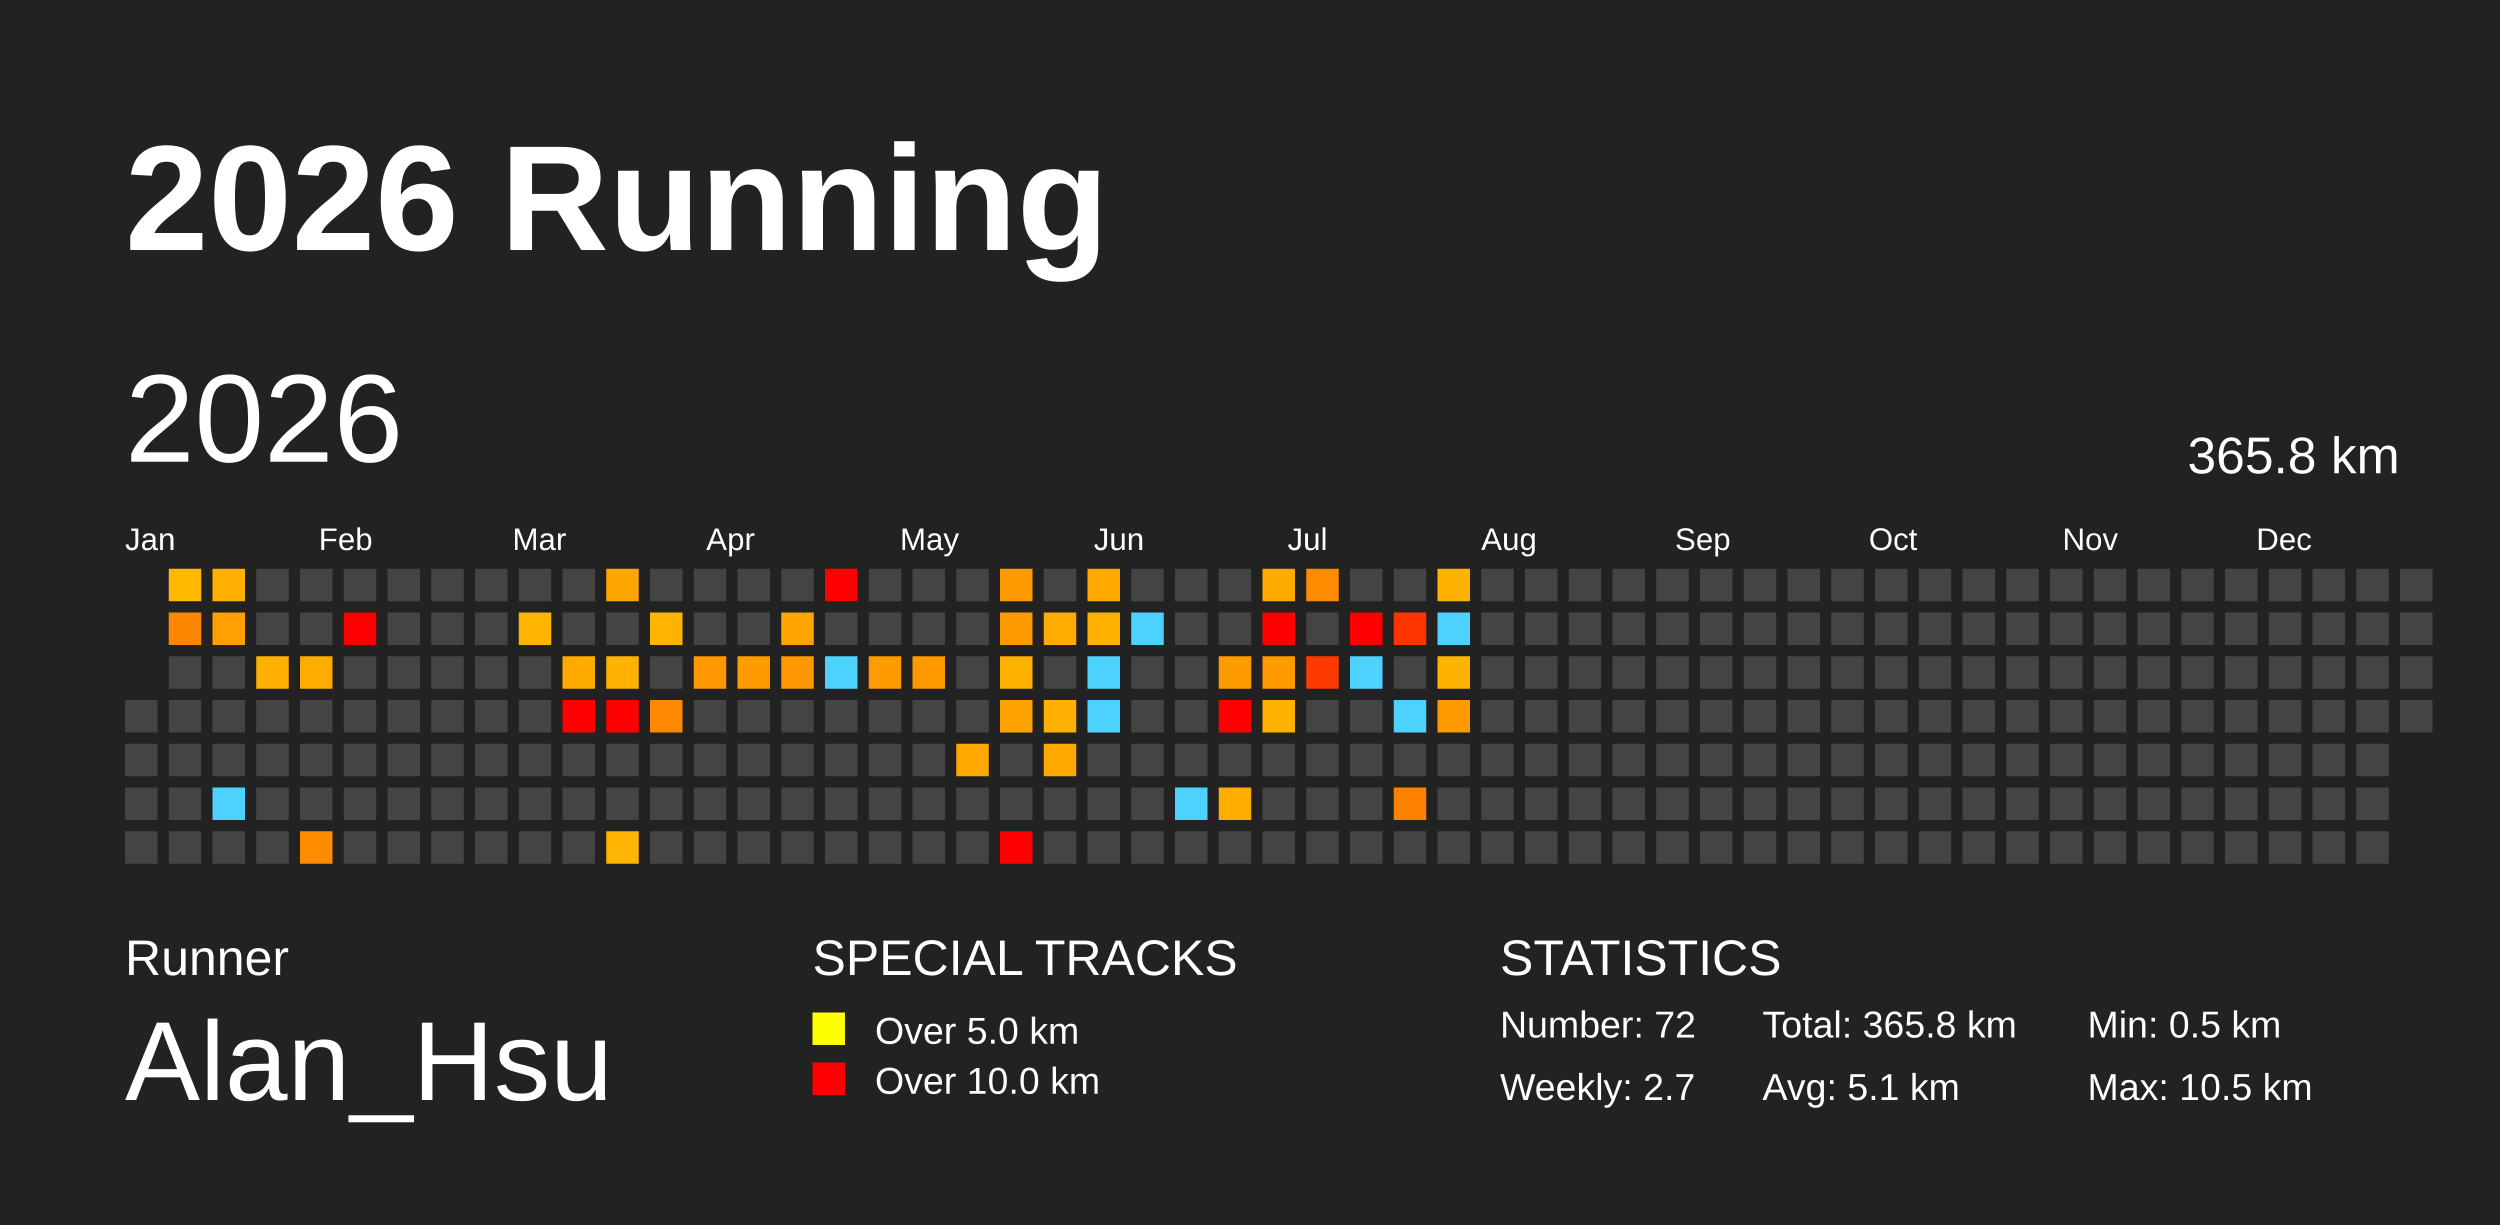
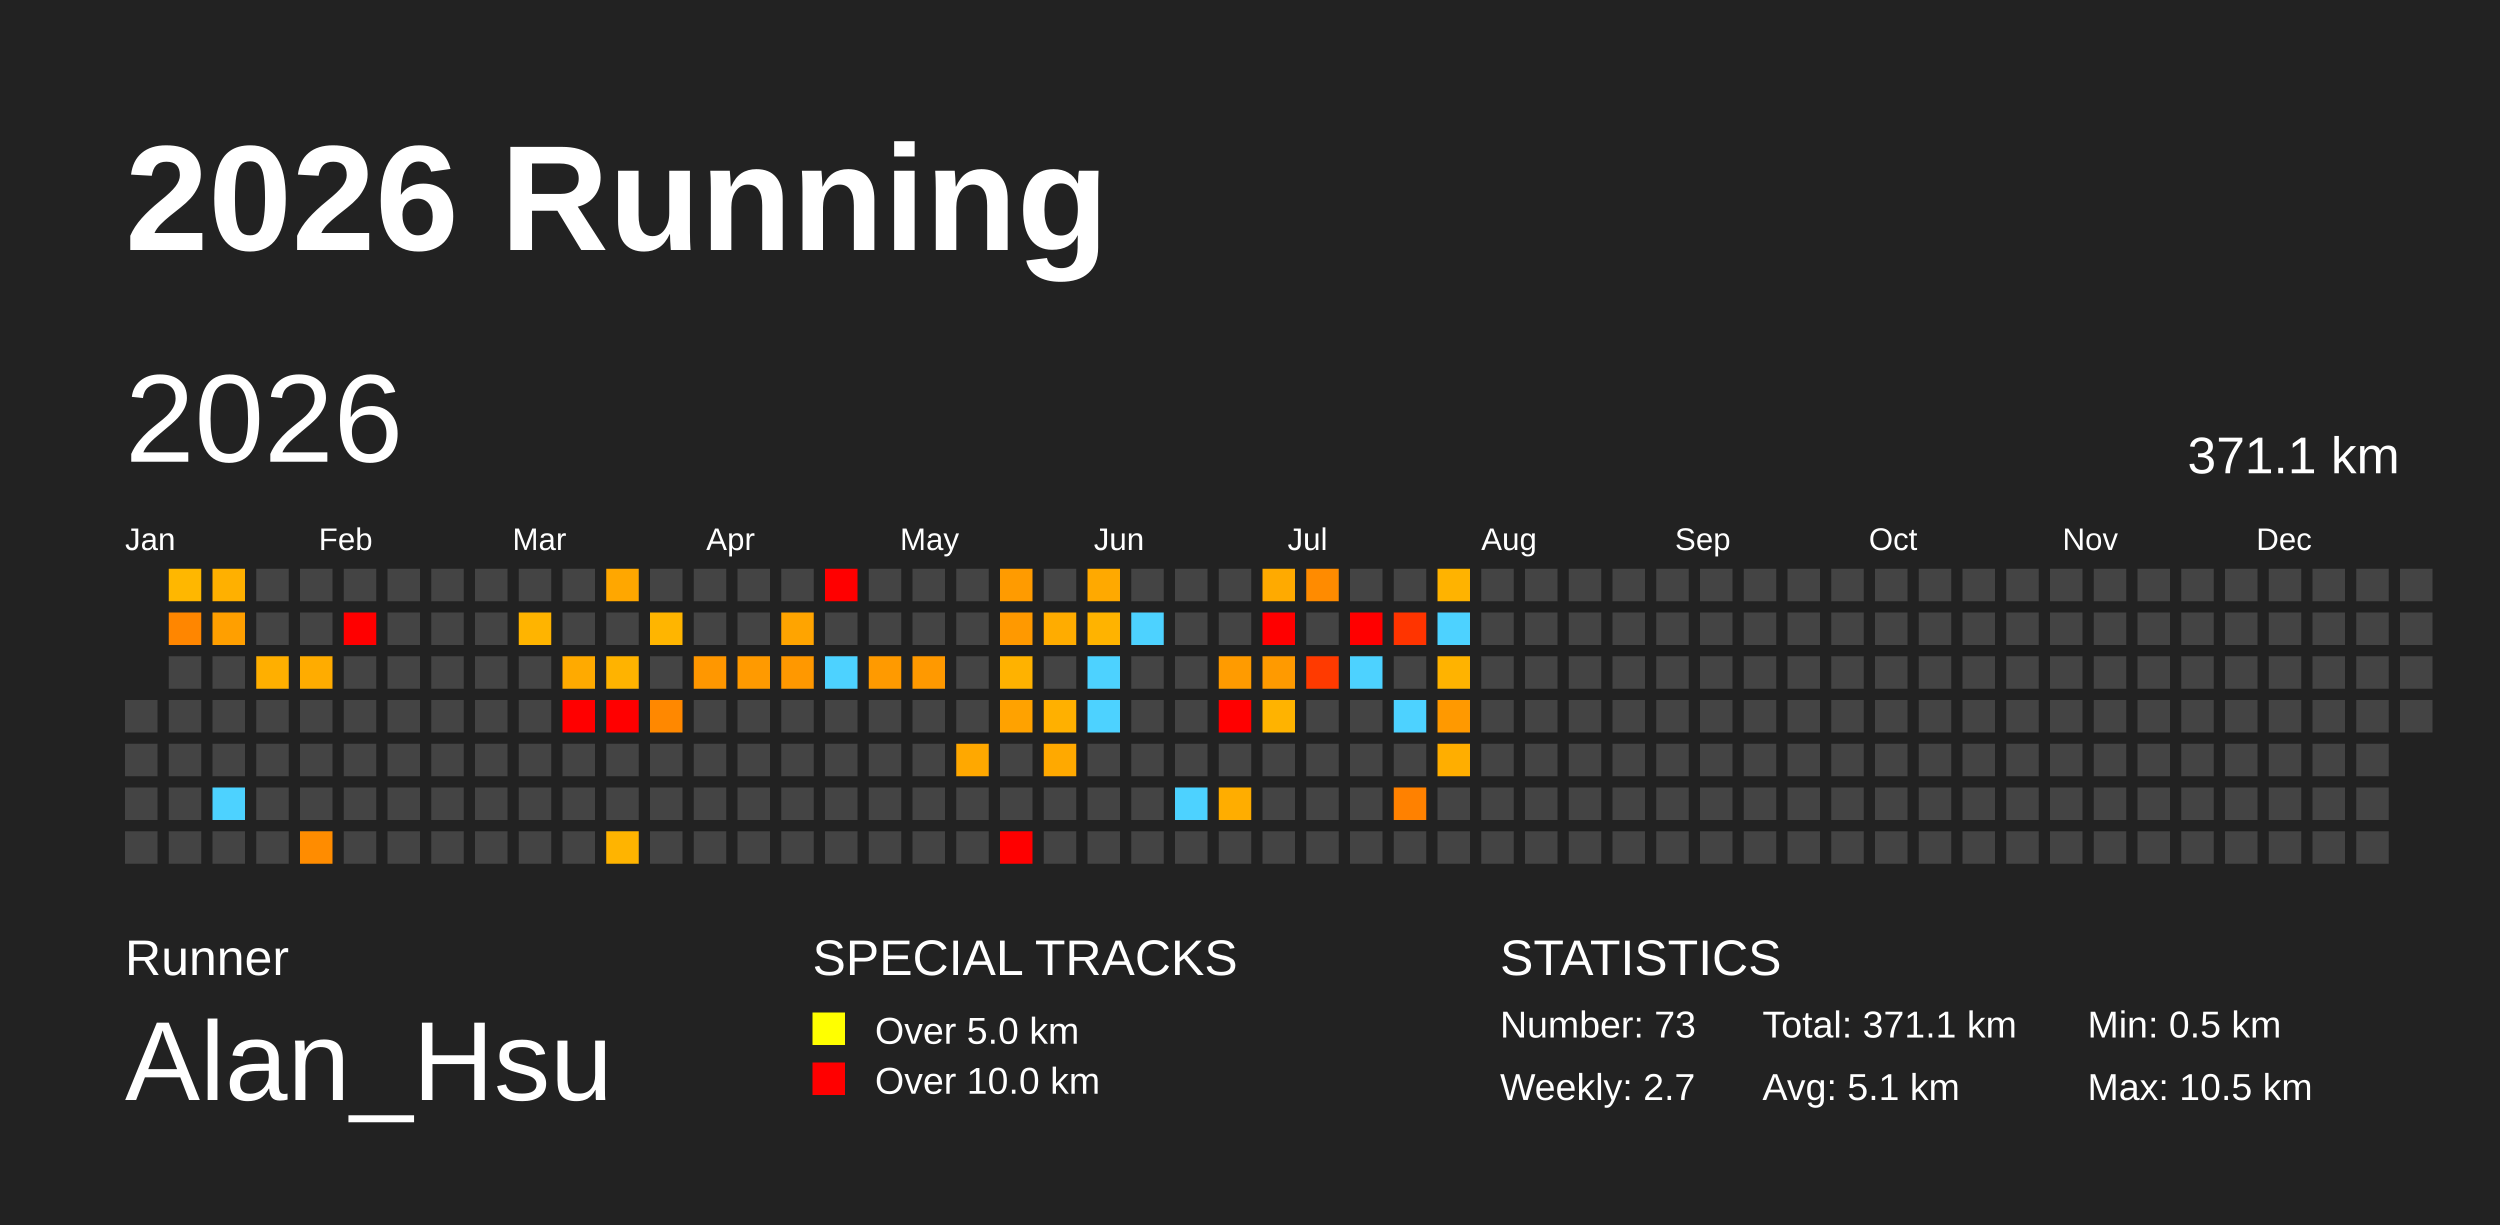
<svg xmlns="http://www.w3.org/2000/svg" baseProfile="full" height="98mm" version="1.1" viewBox="0,0,200,98" width="200mm">
  <defs />
  <rect fill="#222222" height="98" width="200" x="0" y="0" />
  <text fill="#FFFFFF" style="font-size:12px; font-family:Arial; font-weight:bold;" x="10" y="20">2026 Running</text>
  <text fill="#FFFFFF" style="font-size:4px; font-family:Arial" x="10" y="78">Runner</text>
  <text fill="#FFFFFF" style="font-size:9px; font-family:Arial" x="10" y="88">Alan_Hsu</text>
  <text fill="#FFFFFF" style="font-size:4px; font-family:Arial" x="65" y="78">SPECIAL TRACKS</text>
  <rect fill="yellow" height="2.6" width="2.6" x="65" y="81" />
  <text fill="#FFFFFF" style="font-size:3px; font-family:Arial" x="70" y="83.5">Over 5.0 km</text>
  <rect fill="red" height="2.6" width="2.6" x="65" y="85" />
  <text fill="#FFFFFF" style="font-size:3px; font-family:Arial" x="70" y="87.5">Over 10.0 km</text>
  <text fill="#FFFFFF" style="font-size:4px; font-family:Arial" x="120" y="78">STATISTICS</text>
-   <text fill="#FFFFFF" style="font-size:3px; font-family:Arial" x="120" y="83">Number: 72</text>
+   <text fill="#FFFFFF" style="font-size:3px; font-family:Arial" x="120" y="83">Number: 73</text>
  <text fill="#FFFFFF" style="font-size:3px; font-family:Arial" x="120" y="88">Weekly: 2.7</text>
-   <text fill="#FFFFFF" style="font-size:3px; font-family:Arial" x="141" y="83">Total: 365.8 km</text>
+   <text fill="#FFFFFF" style="font-size:3px; font-family:Arial" x="141" y="83">Total: 371.1 km</text>
  <text fill="#FFFFFF" style="font-size:3px; font-family:Arial" x="141" y="88">Avg: 5.1 km</text>
  <text fill="#FFFFFF" style="font-size:3px; font-family:Arial" x="167" y="83">Min: 0.5 km</text>
  <text fill="#FFFFFF" style="font-size:3px; font-family:Arial" x="167" y="88">Max: 10.5 km</text>
  <text dominant-baseline="hanging" fill="#FFFFFF" style="font-size:10.0px; font-family:Arial;" x="10" y="30">2026</text>
-   <text dominant-baseline="hanging" fill="#FFFFFF" style="font-size:4.125px; font-family:Arial;" x="175" y="35">365.8 km</text>
+   <text dominant-baseline="hanging" fill="#FFFFFF" style="font-size:4.125px; font-family:Arial;" x="175" y="35">371.1 km</text>
  <text fill="#FFFFFF" style="font-size:2.5px; font-family:Arial" x="10.0" y="44">Jan</text>
  <text fill="#FFFFFF" style="font-size:2.5px; font-family:Arial" x="25.5" y="44">Feb</text>
  <text fill="#FFFFFF" style="font-size:2.5px; font-family:Arial" x="41.0" y="44">Mar</text>
  <text fill="#FFFFFF" style="font-size:2.5px; font-family:Arial" x="56.5" y="44">Apr</text>
  <text fill="#FFFFFF" style="font-size:2.5px; font-family:Arial" x="72.0" y="44">May</text>
  <text fill="#FFFFFF" style="font-size:2.5px; font-family:Arial" x="87.5" y="44">Jun</text>
  <text fill="#FFFFFF" style="font-size:2.5px; font-family:Arial" x="103.0" y="44">Jul</text>
  <text fill="#FFFFFF" style="font-size:2.5px; font-family:Arial" x="118.5" y="44">Aug</text>
  <text fill="#FFFFFF" style="font-size:2.5px; font-family:Arial" x="134.0" y="44">Sep</text>
  <text fill="#FFFFFF" style="font-size:2.5px; font-family:Arial" x="149.5" y="44">Oct</text>
  <text fill="#FFFFFF" style="font-size:2.5px; font-family:Arial" x="165.0" y="44">Nov</text>
  <text fill="#FFFFFF" style="font-size:2.5px; font-family:Arial" x="180.5" y="44">Dec</text>
  <rect fill="#444444" height="2.6" width="2.6" x="10.0" y="56.0" />
  <rect fill="#444444" height="2.6" width="2.6" x="10.0" y="59.5" />
  <rect fill="#444444" height="2.6" width="2.6" x="10.0" y="63.0" />
  <rect fill="#444444" height="2.6" width="2.6" x="10.0" y="66.5" />
  <rect fill="#ffb700" height="2.6" width="2.6" x="13.5" y="45.5" />
  <rect fill="#ff8600" height="2.6" width="2.6" x="13.5" y="49.0" />
  <rect fill="#444444" height="2.6" width="2.6" x="13.5" y="52.5" />
  <rect fill="#444444" height="2.6" width="2.6" x="13.5" y="56.0" />
  <rect fill="#444444" height="2.6" width="2.6" x="13.5" y="59.5" />
  <rect fill="#444444" height="2.6" width="2.6" x="13.5" y="63.0" />
  <rect fill="#444444" height="2.6" width="2.6" x="13.5" y="66.5" />
  <rect fill="#ffb000" height="2.6" width="2.6" x="17.0" y="45.5" />
  <rect fill="#ff9f00" height="2.6" width="2.6" x="17.0" y="49.0" />
  <rect fill="#444444" height="2.6" width="2.6" x="17.0" y="52.5" />
  <rect fill="#444444" height="2.6" width="2.6" x="17.0" y="56.0" />
  <rect fill="#444444" height="2.6" width="2.6" x="17.0" y="59.5" />
  <rect fill="#4dd2ff" height="2.6" width="2.6" x="17.0" y="63.0" />
  <rect fill="#444444" height="2.6" width="2.6" x="17.0" y="66.5" />
  <rect fill="#444444" height="2.6" width="2.6" x="20.5" y="45.5" />
  <rect fill="#444444" height="2.6" width="2.6" x="20.5" y="49.0" />
  <rect fill="#ffaf00" height="2.6" width="2.6" x="20.5" y="52.5" />
  <rect fill="#444444" height="2.6" width="2.6" x="20.5" y="56.0" />
  <rect fill="#444444" height="2.6" width="2.6" x="20.5" y="59.5" />
  <rect fill="#444444" height="2.6" width="2.6" x="20.5" y="63.0" />
  <rect fill="#444444" height="2.6" width="2.6" x="20.5" y="66.5" />
  <rect fill="#444444" height="2.6" width="2.6" x="24.0" y="45.5" />
  <rect fill="#444444" height="2.6" width="2.6" x="24.0" y="49.0" />
  <rect fill="#ffac00" height="2.6" width="2.6" x="24.0" y="52.5" />
  <rect fill="#444444" height="2.6" width="2.6" x="24.0" y="56.0" />
  <rect fill="#444444" height="2.6" width="2.6" x="24.0" y="59.5" />
  <rect fill="#444444" height="2.6" width="2.6" x="24.0" y="63.0" />
  <rect fill="#ff8c00" height="2.6" width="2.6" x="24.0" y="66.5" />
  <rect fill="#444444" height="2.6" width="2.6" x="27.5" y="45.5" />
  <rect fill="red" height="2.6" width="2.6" x="27.5" y="49.0" />
  <rect fill="#444444" height="2.6" width="2.6" x="27.5" y="52.5" />
  <rect fill="#444444" height="2.6" width="2.6" x="27.5" y="56.0" />
  <rect fill="#444444" height="2.6" width="2.6" x="27.5" y="59.5" />
  <rect fill="#444444" height="2.6" width="2.6" x="27.5" y="63.0" />
  <rect fill="#444444" height="2.6" width="2.6" x="27.5" y="66.5" />
  <rect fill="#444444" height="2.6" width="2.6" x="31.0" y="45.5" />
  <rect fill="#444444" height="2.6" width="2.6" x="31.0" y="49.0" />
  <rect fill="#444444" height="2.6" width="2.6" x="31.0" y="52.5" />
  <rect fill="#444444" height="2.6" width="2.6" x="31.0" y="56.0" />
  <rect fill="#444444" height="2.6" width="2.6" x="31.0" y="59.5" />
  <rect fill="#444444" height="2.6" width="2.6" x="31.0" y="63.0" />
  <rect fill="#444444" height="2.6" width="2.6" x="31.0" y="66.5" />
  <rect fill="#444444" height="2.6" width="2.6" x="34.5" y="45.5" />
  <rect fill="#444444" height="2.6" width="2.6" x="34.5" y="49.0" />
  <rect fill="#444444" height="2.6" width="2.6" x="34.5" y="52.5" />
  <rect fill="#444444" height="2.6" width="2.6" x="34.5" y="56.0" />
  <rect fill="#444444" height="2.6" width="2.6" x="34.5" y="59.5" />
  <rect fill="#444444" height="2.6" width="2.6" x="34.5" y="63.0" />
  <rect fill="#444444" height="2.6" width="2.6" x="34.5" y="66.5" />
  <rect fill="#444444" height="2.6" width="2.6" x="38.0" y="45.5" />
  <rect fill="#444444" height="2.6" width="2.6" x="38.0" y="49.0" />
  <rect fill="#444444" height="2.6" width="2.6" x="38.0" y="52.5" />
  <rect fill="#444444" height="2.6" width="2.6" x="38.0" y="56.0" />
  <rect fill="#444444" height="2.6" width="2.6" x="38.0" y="59.5" />
  <rect fill="#444444" height="2.6" width="2.6" x="38.0" y="63.0" />
  <rect fill="#444444" height="2.6" width="2.6" x="38.0" y="66.5" />
  <rect fill="#444444" height="2.6" width="2.6" x="41.5" y="45.5" />
  <rect fill="#ffb400" height="2.6" width="2.6" x="41.5" y="49.0" />
  <rect fill="#444444" height="2.6" width="2.6" x="41.5" y="52.5" />
  <rect fill="#444444" height="2.6" width="2.6" x="41.5" y="56.0" />
  <rect fill="#444444" height="2.6" width="2.6" x="41.5" y="59.5" />
  <rect fill="#444444" height="2.6" width="2.6" x="41.5" y="63.0" />
  <rect fill="#444444" height="2.6" width="2.6" x="41.5" y="66.5" />
  <rect fill="#444444" height="2.6" width="2.6" x="45.0" y="45.5" />
  <rect fill="#444444" height="2.6" width="2.6" x="45.0" y="49.0" />
  <rect fill="#ffaa00" height="2.6" width="2.6" x="45.0" y="52.5" />
  <rect fill="red" height="2.6" width="2.6" x="45.0" y="56.0" />
  <rect fill="#444444" height="2.6" width="2.6" x="45.0" y="59.5" />
  <rect fill="#444444" height="2.6" width="2.6" x="45.0" y="63.0" />
  <rect fill="#444444" height="2.6" width="2.6" x="45.0" y="66.5" />
  <rect fill="#ffa700" height="2.6" width="2.6" x="48.5" y="45.5" />
  <rect fill="#444444" height="2.6" width="2.6" x="48.5" y="49.0" />
  <rect fill="#ffb300" height="2.6" width="2.6" x="48.5" y="52.5" />
  <rect fill="red" height="2.6" width="2.6" x="48.5" y="56.0" />
  <rect fill="#444444" height="2.6" width="2.6" x="48.5" y="59.5" />
  <rect fill="#444444" height="2.6" width="2.6" x="48.5" y="63.0" />
  <rect fill="#ffb400" height="2.6" width="2.6" x="48.5" y="66.5" />
  <rect fill="#444444" height="2.6" width="2.6" x="52.0" y="45.5" />
  <rect fill="#ffb500" height="2.6" width="2.6" x="52.0" y="49.0" />
  <rect fill="#444444" height="2.6" width="2.6" x="52.0" y="52.5" />
  <rect fill="#ff8800" height="2.6" width="2.6" x="52.0" y="56.0" />
  <rect fill="#444444" height="2.6" width="2.6" x="52.0" y="59.5" />
  <rect fill="#444444" height="2.6" width="2.6" x="52.0" y="63.0" />
  <rect fill="#444444" height="2.6" width="2.6" x="52.0" y="66.5" />
  <rect fill="#444444" height="2.6" width="2.6" x="55.5" y="45.5" />
  <rect fill="#444444" height="2.6" width="2.6" x="55.5" y="49.0" />
  <rect fill="#ff9700" height="2.6" width="2.6" x="55.5" y="52.5" />
  <rect fill="#444444" height="2.6" width="2.6" x="55.5" y="56.0" />
  <rect fill="#444444" height="2.6" width="2.6" x="55.5" y="59.5" />
  <rect fill="#444444" height="2.6" width="2.6" x="55.5" y="63.0" />
  <rect fill="#444444" height="2.6" width="2.6" x="55.5" y="66.5" />
  <rect fill="#444444" height="2.6" width="2.6" x="59.0" y="45.5" />
  <rect fill="#444444" height="2.6" width="2.6" x="59.0" y="49.0" />
  <rect fill="#ff9a00" height="2.6" width="2.6" x="59.0" y="52.5" />
  <rect fill="#444444" height="2.6" width="2.6" x="59.0" y="56.0" />
  <rect fill="#444444" height="2.6" width="2.6" x="59.0" y="59.5" />
  <rect fill="#444444" height="2.6" width="2.6" x="59.0" y="63.0" />
  <rect fill="#444444" height="2.6" width="2.6" x="59.0" y="66.5" />
  <rect fill="#444444" height="2.6" width="2.6" x="62.5" y="45.5" />
  <rect fill="#ffa400" height="2.6" width="2.6" x="62.5" y="49.0" />
  <rect fill="#ff9800" height="2.6" width="2.6" x="62.5" y="52.5" />
  <rect fill="#444444" height="2.6" width="2.6" x="62.5" y="56.0" />
  <rect fill="#444444" height="2.6" width="2.6" x="62.5" y="59.5" />
  <rect fill="#444444" height="2.6" width="2.6" x="62.5" y="63.0" />
  <rect fill="#444444" height="2.6" width="2.6" x="62.5" y="66.5" />
  <rect fill="red" height="2.6" width="2.6" x="66.0" y="45.5" />
  <rect fill="#444444" height="2.6" width="2.6" x="66.0" y="49.0" />
  <rect fill="#4dd2ff" height="2.6" width="2.6" x="66.0" y="52.5" />
  <rect fill="#444444" height="2.6" width="2.6" x="66.0" y="56.0" />
  <rect fill="#444444" height="2.6" width="2.6" x="66.0" y="59.5" />
  <rect fill="#444444" height="2.6" width="2.6" x="66.0" y="63.0" />
  <rect fill="#444444" height="2.6" width="2.6" x="66.0" y="66.5" />
  <rect fill="#444444" height="2.6" width="2.6" x="69.5" y="45.5" />
  <rect fill="#444444" height="2.6" width="2.6" x="69.5" y="49.0" />
  <rect fill="#ff9a00" height="2.6" width="2.6" x="69.5" y="52.5" />
  <rect fill="#444444" height="2.6" width="2.6" x="69.5" y="56.0" />
  <rect fill="#444444" height="2.6" width="2.6" x="69.5" y="59.5" />
  <rect fill="#444444" height="2.6" width="2.6" x="69.5" y="63.0" />
  <rect fill="#444444" height="2.6" width="2.6" x="69.5" y="66.5" />
  <rect fill="#444444" height="2.6" width="2.6" x="73.0" y="45.5" />
  <rect fill="#444444" height="2.6" width="2.6" x="73.0" y="49.0" />
  <rect fill="#ff9900" height="2.6" width="2.6" x="73.0" y="52.5" />
  <rect fill="#444444" height="2.6" width="2.6" x="73.0" y="56.0" />
  <rect fill="#444444" height="2.6" width="2.6" x="73.0" y="59.5" />
  <rect fill="#444444" height="2.6" width="2.6" x="73.0" y="63.0" />
  <rect fill="#444444" height="2.6" width="2.6" x="73.0" y="66.5" />
  <rect fill="#444444" height="2.6" width="2.6" x="76.5" y="45.5" />
  <rect fill="#444444" height="2.6" width="2.6" x="76.5" y="49.0" />
  <rect fill="#444444" height="2.6" width="2.6" x="76.5" y="52.5" />
  <rect fill="#444444" height="2.6" width="2.6" x="76.5" y="56.0" />
  <rect fill="#ffa800" height="2.6" width="2.6" x="76.5" y="59.5" />
  <rect fill="#444444" height="2.6" width="2.6" x="76.5" y="63.0" />
  <rect fill="#444444" height="2.6" width="2.6" x="76.5" y="66.5" />
  <rect fill="#ff9b00" height="2.6" width="2.6" x="80.0" y="45.5" />
  <rect fill="#ff9900" height="2.6" width="2.6" x="80.0" y="49.0" />
  <rect fill="#ffb200" height="2.6" width="2.6" x="80.0" y="52.5" />
  <rect fill="#ffa200" height="2.6" width="2.6" x="80.0" y="56.0" />
  <rect fill="#444444" height="2.6" width="2.6" x="80.0" y="59.5" />
  <rect fill="#444444" height="2.6" width="2.6" x="80.0" y="63.0" />
  <rect fill="red" height="2.6" width="2.6" x="80.0" y="66.5" />
  <rect fill="#444444" height="2.6" width="2.6" x="83.5" y="45.5" />
  <rect fill="#ffac00" height="2.6" width="2.6" x="83.5" y="49.0" />
  <rect fill="#444444" height="2.6" width="2.6" x="83.5" y="52.5" />
  <rect fill="#ffb000" height="2.6" width="2.6" x="83.5" y="56.0" />
  <rect fill="#ffa900" height="2.6" width="2.6" x="83.5" y="59.5" />
  <rect fill="#444444" height="2.6" width="2.6" x="83.5" y="63.0" />
  <rect fill="#444444" height="2.6" width="2.6" x="83.5" y="66.5" />
  <rect fill="#ffa900" height="2.6" width="2.6" x="87.0" y="45.5" />
  <rect fill="#ffb300" height="2.6" width="2.6" x="87.0" y="49.0" />
  <rect fill="#4dd2ff" height="2.6" width="2.6" x="87.0" y="52.5" />
  <rect fill="#4dd2ff" height="2.6" width="2.6" x="87.0" y="56.0" />
  <rect fill="#444444" height="2.6" width="2.6" x="87.0" y="59.5" />
  <rect fill="#444444" height="2.6" width="2.6" x="87.0" y="63.0" />
  <rect fill="#444444" height="2.6" width="2.6" x="87.0" y="66.5" />
  <rect fill="#444444" height="2.6" width="2.6" x="90.5" y="45.5" />
  <rect fill="#4dd2ff" height="2.6" width="2.6" x="90.5" y="49.0" />
  <rect fill="#444444" height="2.6" width="2.6" x="90.5" y="52.5" />
  <rect fill="#444444" height="2.6" width="2.6" x="90.5" y="56.0" />
  <rect fill="#444444" height="2.6" width="2.6" x="90.5" y="59.5" />
  <rect fill="#444444" height="2.6" width="2.6" x="90.5" y="63.0" />
  <rect fill="#444444" height="2.6" width="2.6" x="90.5" y="66.5" />
  <rect fill="#444444" height="2.6" width="2.6" x="94.0" y="45.5" />
  <rect fill="#444444" height="2.6" width="2.6" x="94.0" y="49.0" />
  <rect fill="#444444" height="2.6" width="2.6" x="94.0" y="52.5" />
  <rect fill="#444444" height="2.6" width="2.6" x="94.0" y="56.0" />
  <rect fill="#444444" height="2.6" width="2.6" x="94.0" y="59.5" />
  <rect fill="#4dd2ff" height="2.6" width="2.6" x="94.0" y="63.0" />
  <rect fill="#444444" height="2.6" width="2.6" x="94.0" y="66.5" />
  <rect fill="#444444" height="2.6" width="2.6" x="97.5" y="45.5" />
  <rect fill="#444444" height="2.6" width="2.6" x="97.5" y="49.0" />
  <rect fill="#ff9b00" height="2.6" width="2.6" x="97.5" y="52.5" />
  <rect fill="red" height="2.6" width="2.6" x="97.5" y="56.0" />
  <rect fill="#444444" height="2.6" width="2.6" x="97.5" y="59.5" />
  <rect fill="#ffad00" height="2.6" width="2.6" x="97.5" y="63.0" />
  <rect fill="#444444" height="2.6" width="2.6" x="97.5" y="66.5" />
  <rect fill="#ffaa00" height="2.6" width="2.6" x="101.0" y="45.5" />
  <rect fill="red" height="2.6" width="2.6" x="101.0" y="49.0" />
  <rect fill="#ff9a00" height="2.6" width="2.6" x="101.0" y="52.5" />
  <rect fill="#ffb300" height="2.6" width="2.6" x="101.0" y="56.0" />
  <rect fill="#444444" height="2.6" width="2.6" x="101.0" y="59.5" />
  <rect fill="#444444" height="2.6" width="2.6" x="101.0" y="63.0" />
  <rect fill="#444444" height="2.6" width="2.6" x="101.0" y="66.5" />
  <rect fill="#ff8b00" height="2.6" width="2.6" x="104.5" y="45.5" />
  <rect fill="#444444" height="2.6" width="2.6" x="104.5" y="49.0" />
  <rect fill="#ff3a00" height="2.6" width="2.6" x="104.5" y="52.5" />
  <rect fill="#444444" height="2.6" width="2.6" x="104.5" y="56.0" />
  <rect fill="#444444" height="2.6" width="2.6" x="104.5" y="59.5" />
  <rect fill="#444444" height="2.6" width="2.6" x="104.5" y="63.0" />
  <rect fill="#444444" height="2.6" width="2.6" x="104.5" y="66.5" />
  <rect fill="#444444" height="2.6" width="2.6" x="108.0" y="45.5" />
  <rect fill="red" height="2.6" width="2.6" x="108.0" y="49.0" />
  <rect fill="#4dd2ff" height="2.6" width="2.6" x="108.0" y="52.5" />
  <rect fill="#444444" height="2.6" width="2.6" x="108.0" y="56.0" />
  <rect fill="#444444" height="2.6" width="2.6" x="108.0" y="59.5" />
  <rect fill="#444444" height="2.6" width="2.6" x="108.0" y="63.0" />
  <rect fill="#444444" height="2.6" width="2.6" x="108.0" y="66.5" />
  <rect fill="#444444" height="2.6" width="2.6" x="111.5" y="45.5" />
  <rect fill="#ff3400" height="2.6" width="2.6" x="111.5" y="49.0" />
  <rect fill="#444444" height="2.6" width="2.6" x="111.5" y="52.5" />
  <rect fill="#4dd2ff" height="2.6" width="2.6" x="111.5" y="56.0" />
  <rect fill="#444444" height="2.6" width="2.6" x="111.5" y="59.5" />
  <rect fill="#ff8100" height="2.6" width="2.6" x="111.5" y="63.0" />
  <rect fill="#444444" height="2.6" width="2.6" x="111.5" y="66.5" />
  <rect fill="#ffb300" height="2.6" width="2.6" x="115.0" y="45.5" />
  <rect fill="#4dd2ff" height="2.6" width="2.6" x="115.0" y="49.0" />
  <rect fill="#ffb300" height="2.6" width="2.6" x="115.0" y="52.5" />
  <rect fill="#ff9900" height="2.6" width="2.6" x="115.0" y="56.0" />
-   <rect fill="#444444" height="2.6" width="2.6" x="115.0" y="59.5" />
+   <rect fill="#ffae00" height="2.6" width="2.6" x="115.0" y="59.5" />
  <rect fill="#444444" height="2.6" width="2.6" x="115.0" y="63.0" />
  <rect fill="#444444" height="2.6" width="2.6" x="115.0" y="66.5" />
  <rect fill="#444444" height="2.6" width="2.6" x="118.5" y="45.5" />
  <rect fill="#444444" height="2.6" width="2.6" x="118.5" y="49.0" />
  <rect fill="#444444" height="2.6" width="2.6" x="118.5" y="52.5" />
  <rect fill="#444444" height="2.6" width="2.6" x="118.5" y="56.0" />
  <rect fill="#444444" height="2.6" width="2.6" x="118.5" y="59.5" />
  <rect fill="#444444" height="2.6" width="2.6" x="118.5" y="63.0" />
  <rect fill="#444444" height="2.6" width="2.6" x="118.5" y="66.5" />
  <rect fill="#444444" height="2.6" width="2.6" x="122.0" y="45.5" />
  <rect fill="#444444" height="2.6" width="2.6" x="122.0" y="49.0" />
  <rect fill="#444444" height="2.6" width="2.6" x="122.0" y="52.5" />
  <rect fill="#444444" height="2.6" width="2.6" x="122.0" y="56.0" />
  <rect fill="#444444" height="2.6" width="2.6" x="122.0" y="59.5" />
  <rect fill="#444444" height="2.6" width="2.6" x="122.0" y="63.0" />
  <rect fill="#444444" height="2.6" width="2.6" x="122.0" y="66.5" />
  <rect fill="#444444" height="2.6" width="2.6" x="125.5" y="45.5" />
  <rect fill="#444444" height="2.6" width="2.6" x="125.5" y="49.0" />
  <rect fill="#444444" height="2.6" width="2.6" x="125.5" y="52.5" />
  <rect fill="#444444" height="2.6" width="2.6" x="125.5" y="56.0" />
  <rect fill="#444444" height="2.6" width="2.6" x="125.5" y="59.5" />
  <rect fill="#444444" height="2.6" width="2.6" x="125.5" y="63.0" />
  <rect fill="#444444" height="2.6" width="2.6" x="125.5" y="66.5" />
  <rect fill="#444444" height="2.6" width="2.6" x="129.0" y="45.5" />
  <rect fill="#444444" height="2.6" width="2.6" x="129.0" y="49.0" />
  <rect fill="#444444" height="2.6" width="2.6" x="129.0" y="52.5" />
  <rect fill="#444444" height="2.6" width="2.6" x="129.0" y="56.0" />
  <rect fill="#444444" height="2.6" width="2.6" x="129.0" y="59.5" />
  <rect fill="#444444" height="2.6" width="2.6" x="129.0" y="63.0" />
  <rect fill="#444444" height="2.6" width="2.6" x="129.0" y="66.5" />
  <rect fill="#444444" height="2.6" width="2.6" x="132.5" y="45.5" />
  <rect fill="#444444" height="2.6" width="2.6" x="132.5" y="49.0" />
  <rect fill="#444444" height="2.6" width="2.6" x="132.5" y="52.5" />
  <rect fill="#444444" height="2.6" width="2.6" x="132.5" y="56.0" />
  <rect fill="#444444" height="2.6" width="2.6" x="132.5" y="59.5" />
  <rect fill="#444444" height="2.6" width="2.6" x="132.5" y="63.0" />
  <rect fill="#444444" height="2.6" width="2.6" x="132.5" y="66.5" />
  <rect fill="#444444" height="2.6" width="2.6" x="136.0" y="45.5" />
  <rect fill="#444444" height="2.6" width="2.6" x="136.0" y="49.0" />
  <rect fill="#444444" height="2.6" width="2.6" x="136.0" y="52.5" />
  <rect fill="#444444" height="2.6" width="2.6" x="136.0" y="56.0" />
  <rect fill="#444444" height="2.6" width="2.6" x="136.0" y="59.5" />
  <rect fill="#444444" height="2.6" width="2.6" x="136.0" y="63.0" />
  <rect fill="#444444" height="2.6" width="2.6" x="136.0" y="66.5" />
  <rect fill="#444444" height="2.6" width="2.6" x="139.5" y="45.5" />
  <rect fill="#444444" height="2.6" width="2.6" x="139.5" y="49.0" />
  <rect fill="#444444" height="2.6" width="2.6" x="139.5" y="52.5" />
  <rect fill="#444444" height="2.6" width="2.6" x="139.5" y="56.0" />
  <rect fill="#444444" height="2.6" width="2.6" x="139.5" y="59.5" />
  <rect fill="#444444" height="2.6" width="2.6" x="139.5" y="63.0" />
  <rect fill="#444444" height="2.6" width="2.6" x="139.5" y="66.5" />
  <rect fill="#444444" height="2.6" width="2.6" x="143.0" y="45.5" />
  <rect fill="#444444" height="2.6" width="2.6" x="143.0" y="49.0" />
  <rect fill="#444444" height="2.6" width="2.6" x="143.0" y="52.5" />
  <rect fill="#444444" height="2.6" width="2.6" x="143.0" y="56.0" />
  <rect fill="#444444" height="2.6" width="2.6" x="143.0" y="59.5" />
  <rect fill="#444444" height="2.6" width="2.6" x="143.0" y="63.0" />
  <rect fill="#444444" height="2.6" width="2.6" x="143.0" y="66.5" />
  <rect fill="#444444" height="2.6" width="2.6" x="146.5" y="45.5" />
  <rect fill="#444444" height="2.6" width="2.6" x="146.5" y="49.0" />
  <rect fill="#444444" height="2.6" width="2.6" x="146.5" y="52.5" />
  <rect fill="#444444" height="2.6" width="2.6" x="146.5" y="56.0" />
  <rect fill="#444444" height="2.6" width="2.6" x="146.5" y="59.5" />
  <rect fill="#444444" height="2.6" width="2.6" x="146.5" y="63.0" />
  <rect fill="#444444" height="2.6" width="2.6" x="146.5" y="66.5" />
  <rect fill="#444444" height="2.6" width="2.6" x="150.0" y="45.5" />
  <rect fill="#444444" height="2.6" width="2.6" x="150.0" y="49.0" />
  <rect fill="#444444" height="2.6" width="2.6" x="150.0" y="52.5" />
  <rect fill="#444444" height="2.6" width="2.6" x="150.0" y="56.0" />
  <rect fill="#444444" height="2.6" width="2.6" x="150.0" y="59.5" />
  <rect fill="#444444" height="2.6" width="2.6" x="150.0" y="63.0" />
  <rect fill="#444444" height="2.6" width="2.6" x="150.0" y="66.5" />
  <rect fill="#444444" height="2.6" width="2.6" x="153.5" y="45.5" />
  <rect fill="#444444" height="2.6" width="2.6" x="153.5" y="49.0" />
  <rect fill="#444444" height="2.6" width="2.6" x="153.5" y="52.5" />
  <rect fill="#444444" height="2.6" width="2.6" x="153.5" y="56.0" />
  <rect fill="#444444" height="2.6" width="2.6" x="153.5" y="59.5" />
  <rect fill="#444444" height="2.6" width="2.6" x="153.5" y="63.0" />
  <rect fill="#444444" height="2.6" width="2.6" x="153.5" y="66.5" />
  <rect fill="#444444" height="2.6" width="2.6" x="157.0" y="45.5" />
  <rect fill="#444444" height="2.6" width="2.6" x="157.0" y="49.0" />
  <rect fill="#444444" height="2.6" width="2.6" x="157.0" y="52.5" />
  <rect fill="#444444" height="2.6" width="2.6" x="157.0" y="56.0" />
  <rect fill="#444444" height="2.6" width="2.6" x="157.0" y="59.5" />
  <rect fill="#444444" height="2.6" width="2.6" x="157.0" y="63.0" />
  <rect fill="#444444" height="2.6" width="2.6" x="157.0" y="66.5" />
  <rect fill="#444444" height="2.6" width="2.6" x="160.5" y="45.5" />
  <rect fill="#444444" height="2.6" width="2.6" x="160.5" y="49.0" />
  <rect fill="#444444" height="2.6" width="2.6" x="160.5" y="52.5" />
  <rect fill="#444444" height="2.6" width="2.6" x="160.5" y="56.0" />
  <rect fill="#444444" height="2.6" width="2.6" x="160.5" y="59.5" />
  <rect fill="#444444" height="2.6" width="2.6" x="160.5" y="63.0" />
  <rect fill="#444444" height="2.6" width="2.6" x="160.5" y="66.5" />
  <rect fill="#444444" height="2.6" width="2.6" x="164.0" y="45.5" />
  <rect fill="#444444" height="2.6" width="2.6" x="164.0" y="49.0" />
  <rect fill="#444444" height="2.6" width="2.6" x="164.0" y="52.5" />
  <rect fill="#444444" height="2.6" width="2.6" x="164.0" y="56.0" />
  <rect fill="#444444" height="2.6" width="2.6" x="164.0" y="59.5" />
  <rect fill="#444444" height="2.6" width="2.6" x="164.0" y="63.0" />
  <rect fill="#444444" height="2.6" width="2.6" x="164.0" y="66.5" />
  <rect fill="#444444" height="2.6" width="2.6" x="167.5" y="45.5" />
  <rect fill="#444444" height="2.6" width="2.6" x="167.5" y="49.0" />
  <rect fill="#444444" height="2.6" width="2.6" x="167.5" y="52.5" />
  <rect fill="#444444" height="2.6" width="2.6" x="167.5" y="56.0" />
  <rect fill="#444444" height="2.6" width="2.6" x="167.5" y="59.5" />
  <rect fill="#444444" height="2.6" width="2.6" x="167.5" y="63.0" />
  <rect fill="#444444" height="2.6" width="2.6" x="167.5" y="66.5" />
  <rect fill="#444444" height="2.6" width="2.6" x="171.0" y="45.5" />
  <rect fill="#444444" height="2.6" width="2.6" x="171.0" y="49.0" />
  <rect fill="#444444" height="2.6" width="2.6" x="171.0" y="52.5" />
  <rect fill="#444444" height="2.6" width="2.6" x="171.0" y="56.0" />
  <rect fill="#444444" height="2.6" width="2.6" x="171.0" y="59.5" />
  <rect fill="#444444" height="2.6" width="2.6" x="171.0" y="63.0" />
  <rect fill="#444444" height="2.6" width="2.6" x="171.0" y="66.5" />
  <rect fill="#444444" height="2.6" width="2.6" x="174.5" y="45.5" />
  <rect fill="#444444" height="2.6" width="2.6" x="174.5" y="49.0" />
  <rect fill="#444444" height="2.6" width="2.6" x="174.5" y="52.5" />
  <rect fill="#444444" height="2.6" width="2.6" x="174.5" y="56.0" />
  <rect fill="#444444" height="2.6" width="2.6" x="174.5" y="59.5" />
  <rect fill="#444444" height="2.6" width="2.6" x="174.5" y="63.0" />
  <rect fill="#444444" height="2.6" width="2.6" x="174.5" y="66.5" />
  <rect fill="#444444" height="2.6" width="2.6" x="178.0" y="45.5" />
  <rect fill="#444444" height="2.6" width="2.6" x="178.0" y="49.0" />
  <rect fill="#444444" height="2.6" width="2.6" x="178.0" y="52.5" />
  <rect fill="#444444" height="2.6" width="2.6" x="178.0" y="56.0" />
  <rect fill="#444444" height="2.6" width="2.6" x="178.0" y="59.5" />
  <rect fill="#444444" height="2.6" width="2.6" x="178.0" y="63.0" />
  <rect fill="#444444" height="2.6" width="2.6" x="178.0" y="66.5" />
  <rect fill="#444444" height="2.6" width="2.6" x="181.5" y="45.5" />
  <rect fill="#444444" height="2.6" width="2.6" x="181.5" y="49.0" />
  <rect fill="#444444" height="2.6" width="2.6" x="181.5" y="52.5" />
  <rect fill="#444444" height="2.6" width="2.6" x="181.5" y="56.0" />
  <rect fill="#444444" height="2.6" width="2.6" x="181.5" y="59.5" />
  <rect fill="#444444" height="2.6" width="2.6" x="181.5" y="63.0" />
  <rect fill="#444444" height="2.6" width="2.6" x="181.5" y="66.5" />
  <rect fill="#444444" height="2.6" width="2.6" x="185.0" y="45.5" />
  <rect fill="#444444" height="2.6" width="2.6" x="185.0" y="49.0" />
  <rect fill="#444444" height="2.6" width="2.6" x="185.0" y="52.5" />
  <rect fill="#444444" height="2.6" width="2.6" x="185.0" y="56.0" />
  <rect fill="#444444" height="2.6" width="2.6" x="185.0" y="59.5" />
  <rect fill="#444444" height="2.6" width="2.6" x="185.0" y="63.0" />
  <rect fill="#444444" height="2.6" width="2.6" x="185.0" y="66.5" />
  <rect fill="#444444" height="2.6" width="2.6" x="188.5" y="45.5" />
  <rect fill="#444444" height="2.6" width="2.6" x="188.5" y="49.0" />
  <rect fill="#444444" height="2.6" width="2.6" x="188.5" y="52.5" />
  <rect fill="#444444" height="2.6" width="2.6" x="188.5" y="56.0" />
  <rect fill="#444444" height="2.6" width="2.6" x="188.5" y="59.5" />
  <rect fill="#444444" height="2.6" width="2.6" x="188.5" y="63.0" />
  <rect fill="#444444" height="2.6" width="2.6" x="188.5" y="66.5" />
  <rect fill="#444444" height="2.6" width="2.6" x="192.0" y="45.5" />
  <rect fill="#444444" height="2.6" width="2.6" x="192.0" y="49.0" />
  <rect fill="#444444" height="2.6" width="2.6" x="192.0" y="52.5" />
  <rect fill="#444444" height="2.6" width="2.6" x="192.0" y="56.0" />
</svg>
